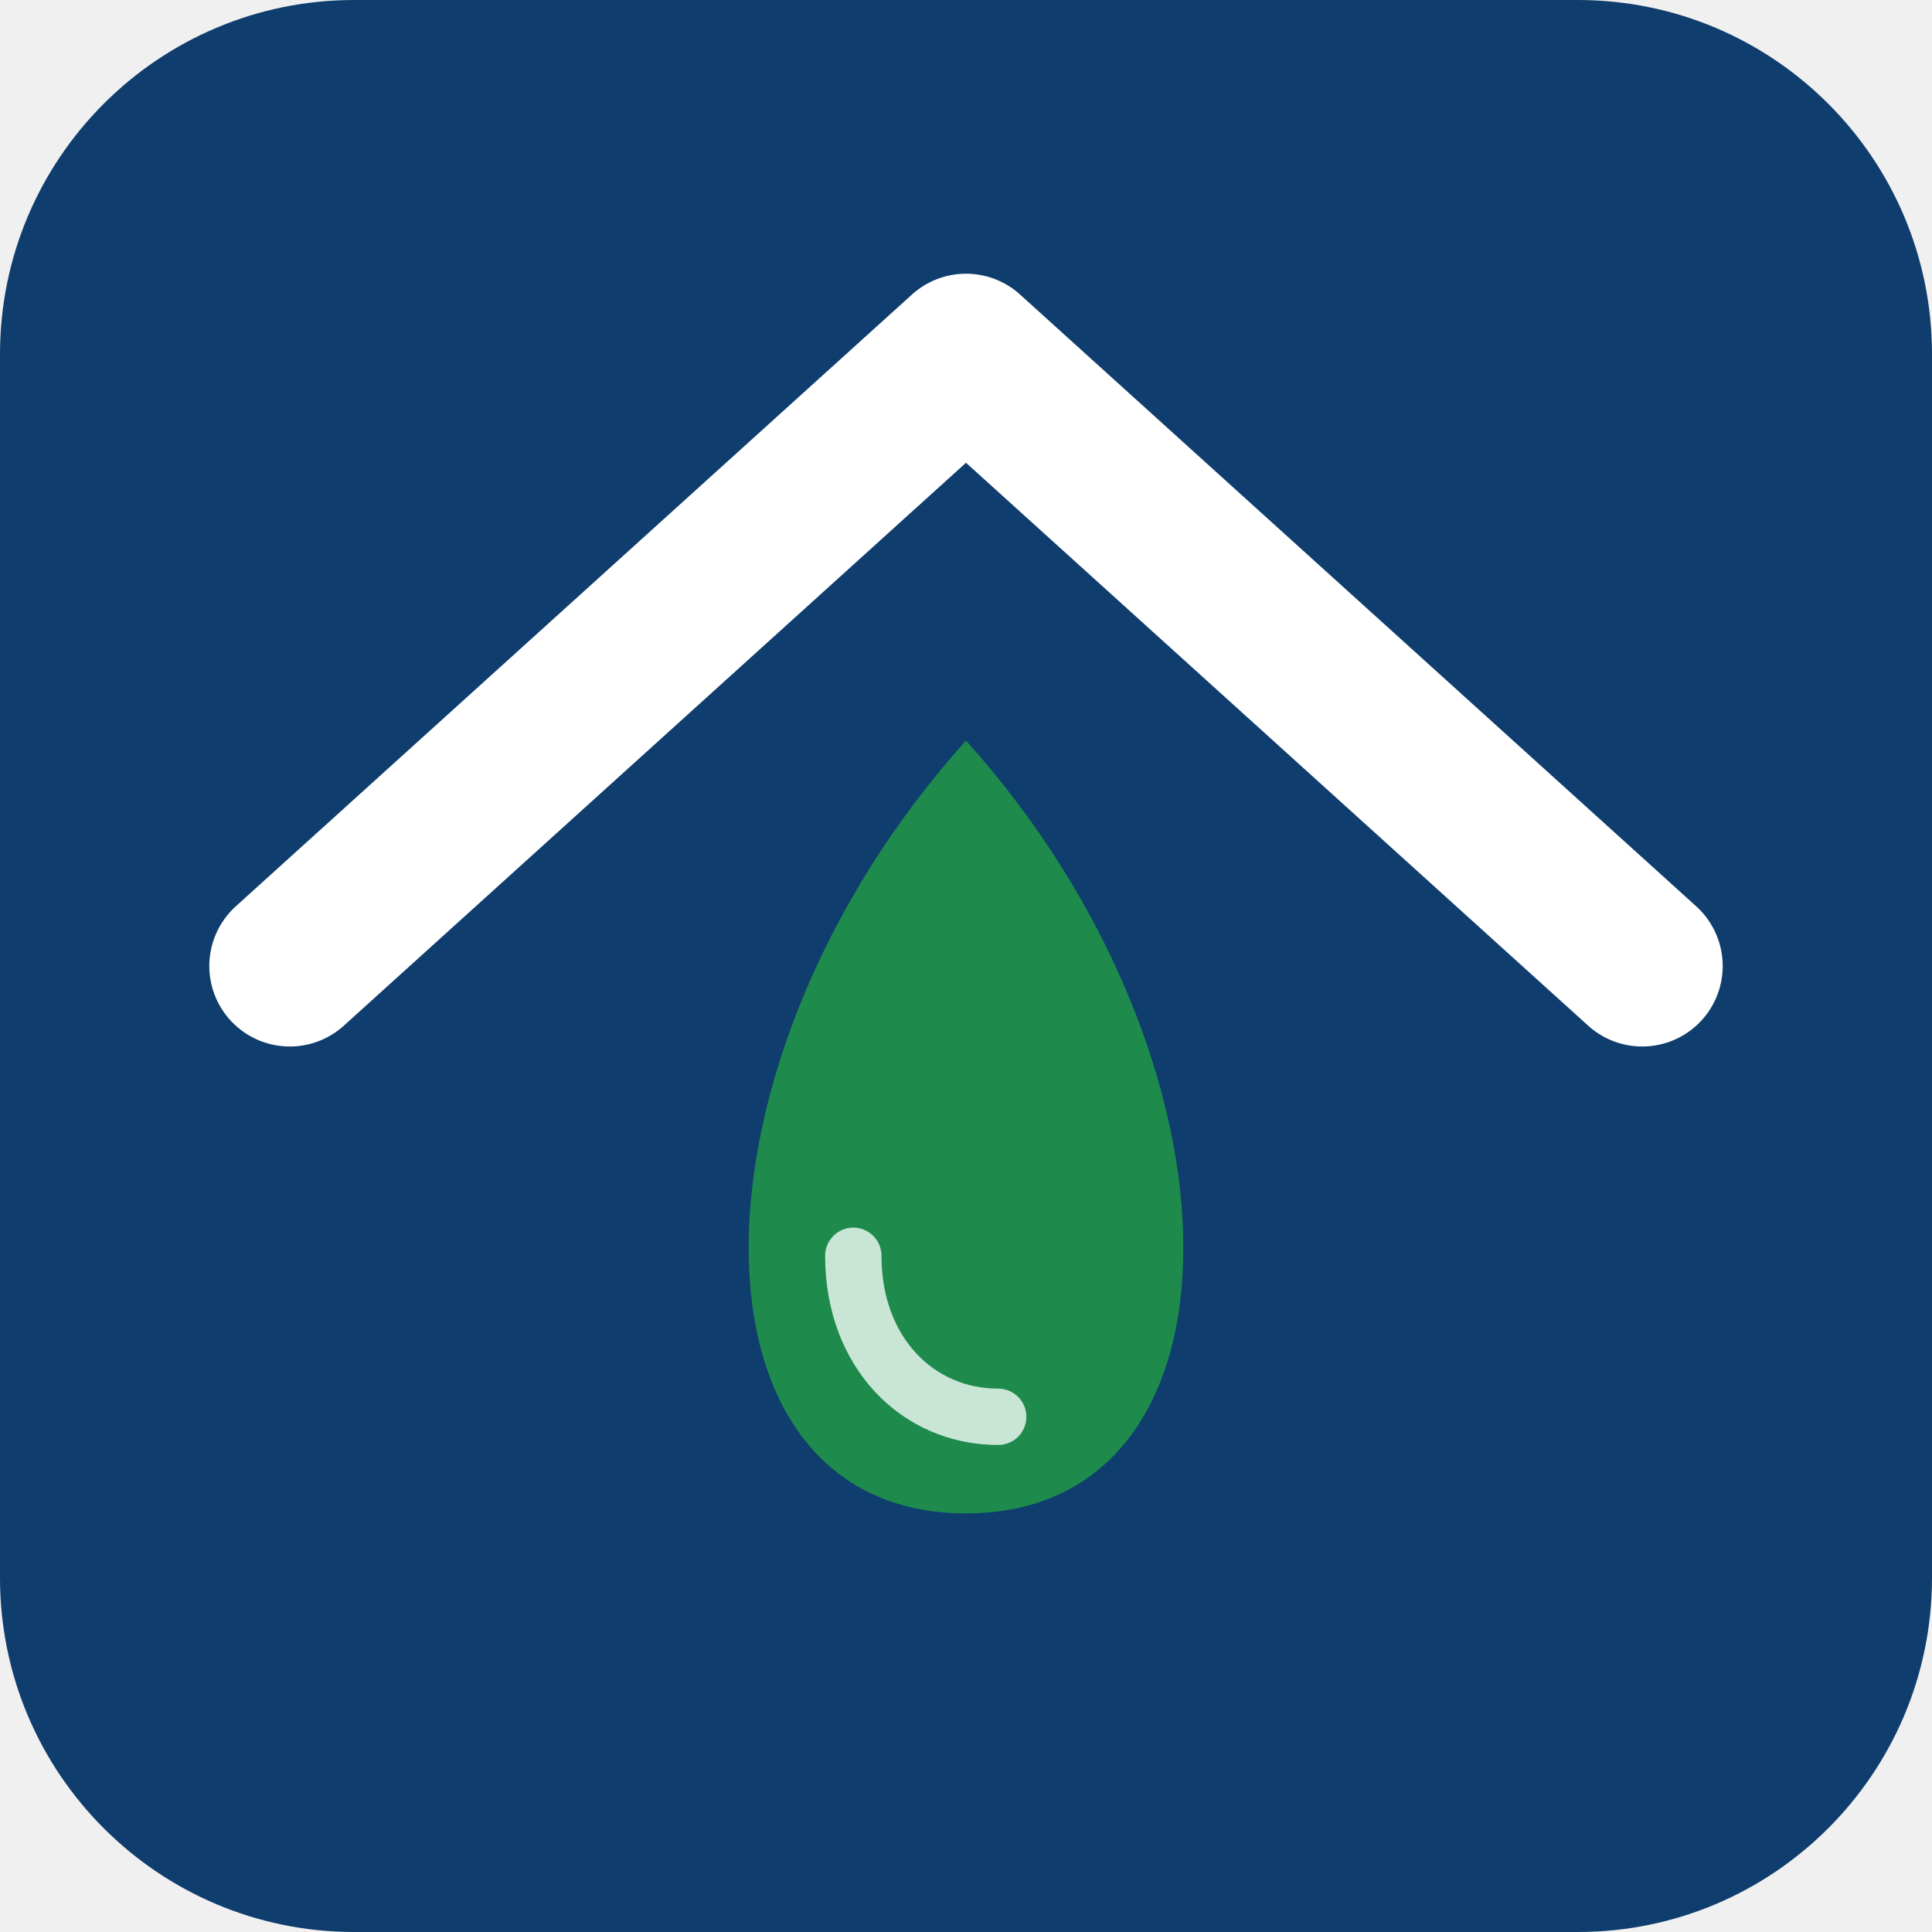
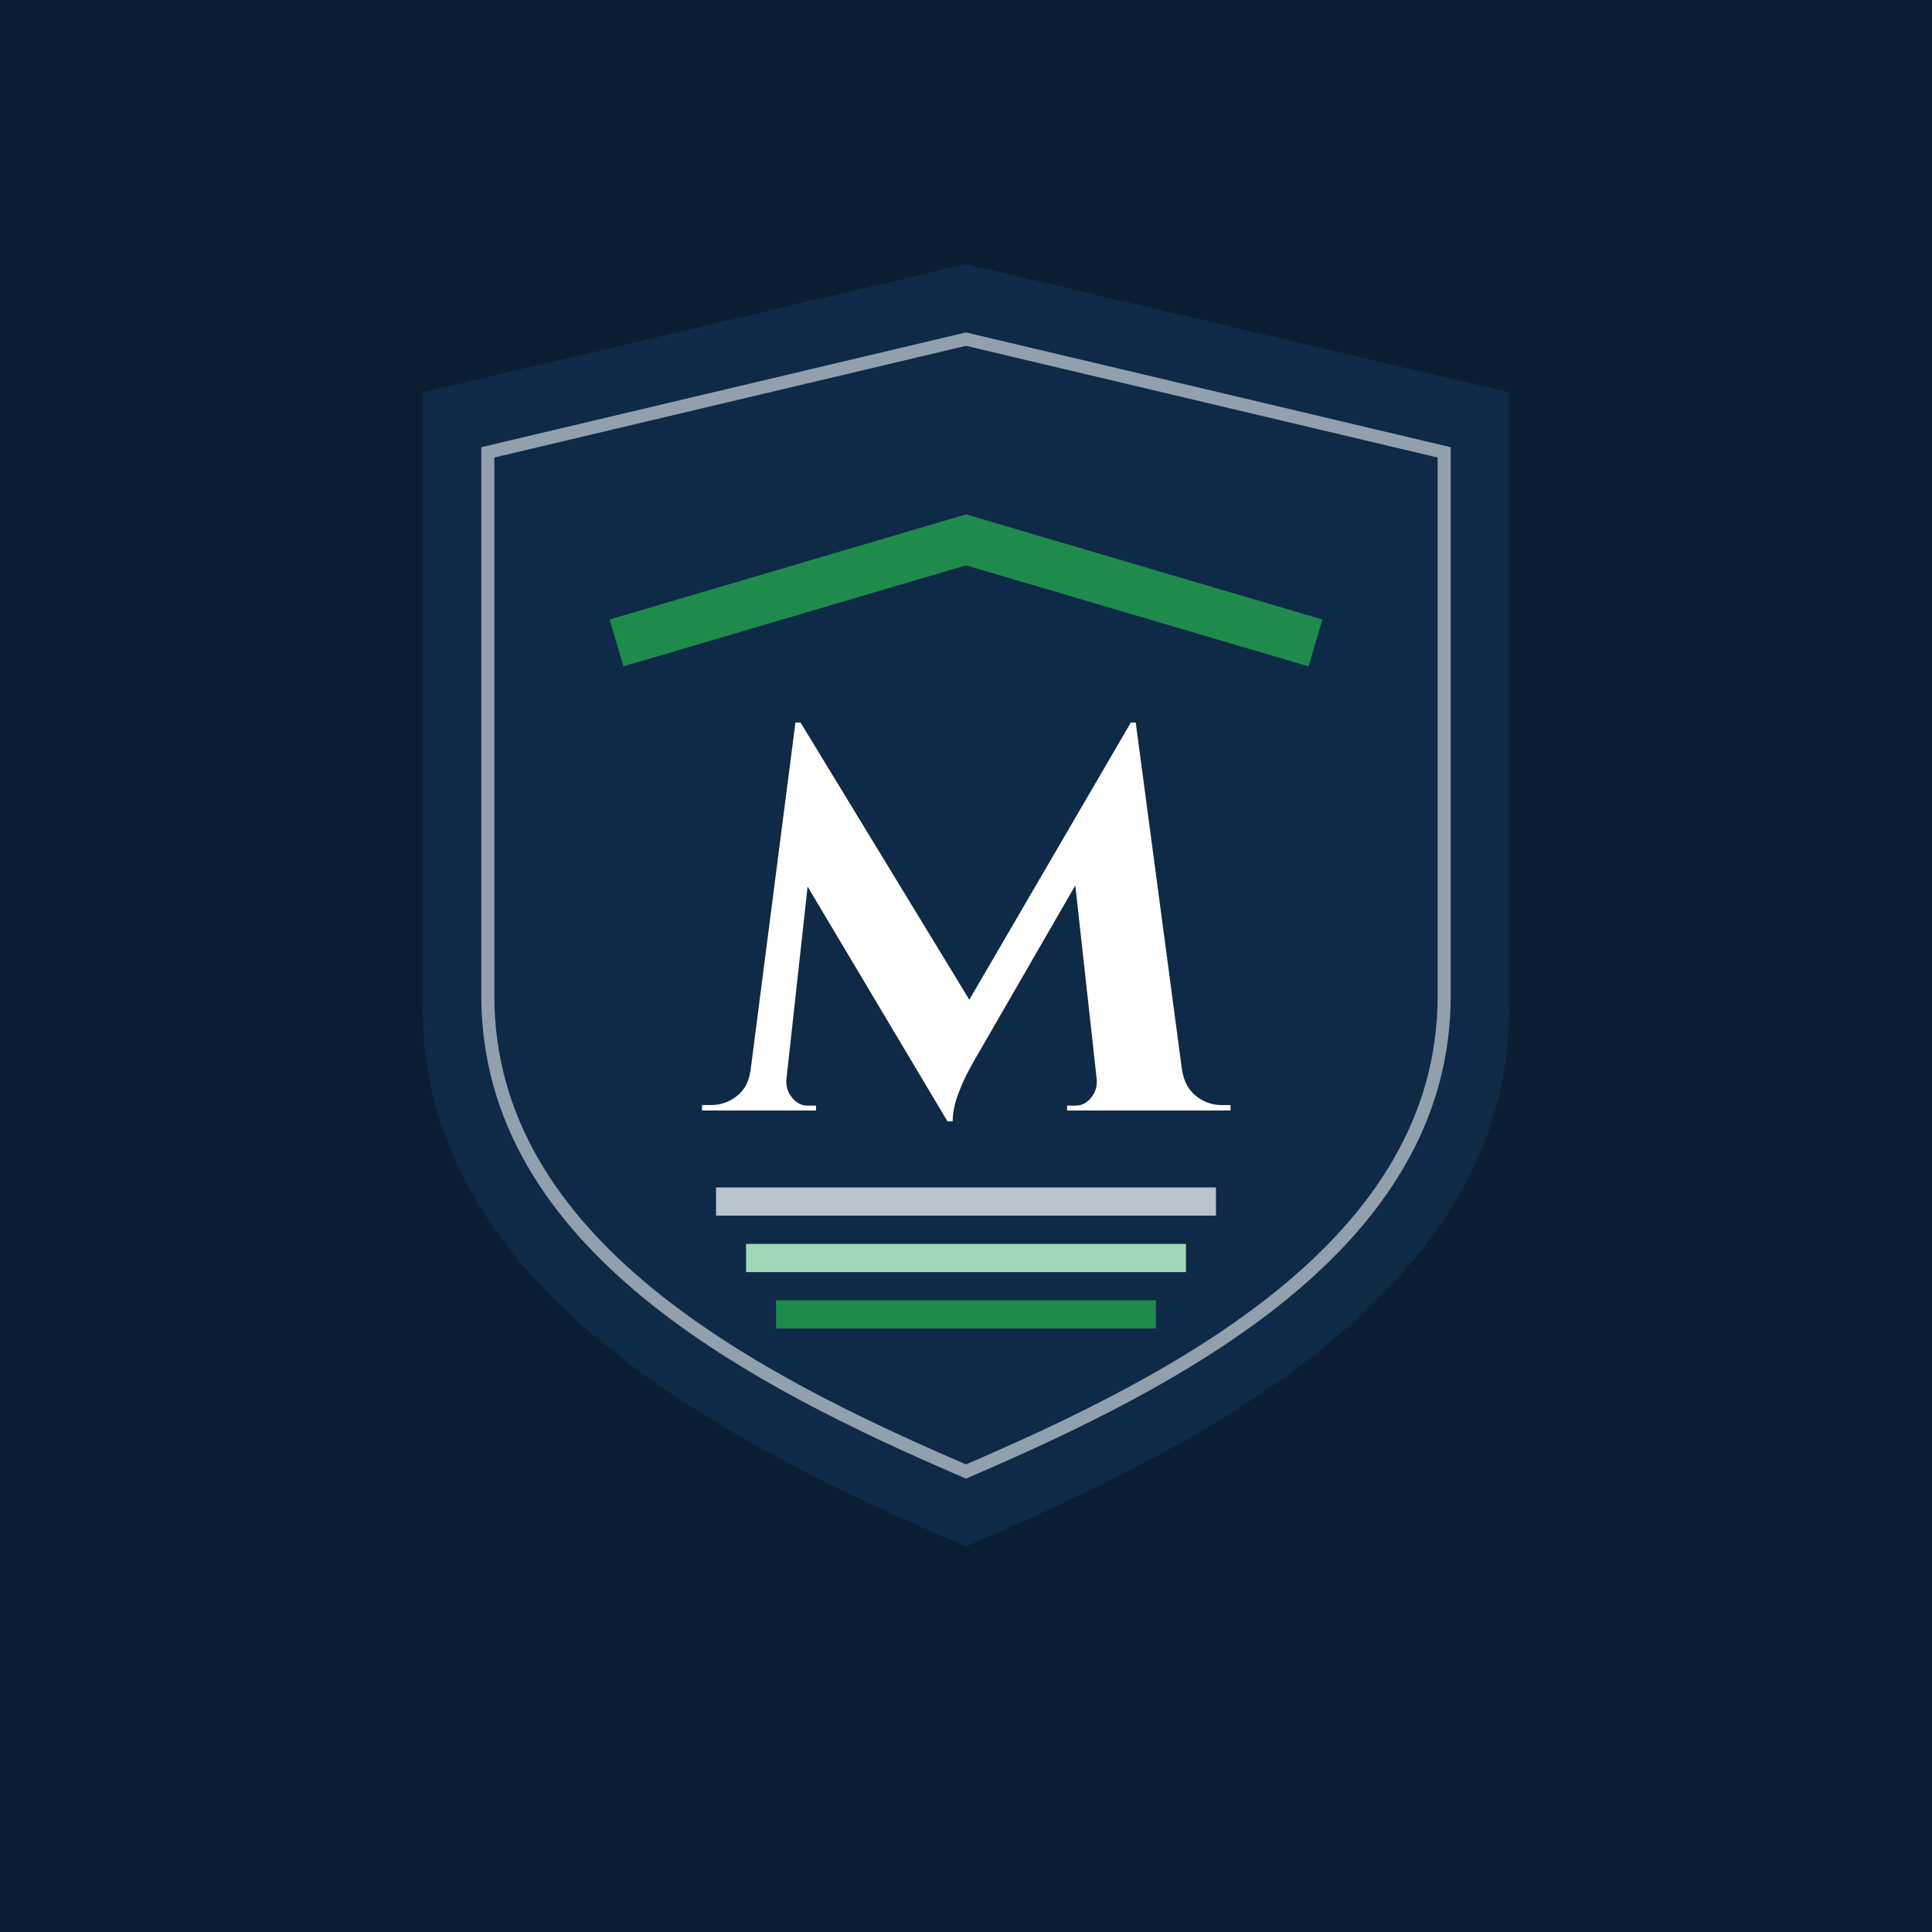
- <svg xmlns="http://www.w3.org/2000/svg" viewBox="0 0 120 120" role="img" aria-label="McCurdy Coatings mark">
-   <rect width="120" height="120" rx="22" fill="#0F3D6E" />
-   <path d="M18 60 L60 22 L102 60" fill="none" stroke="#FFFFFF" stroke-width="10" stroke-linecap="round" stroke-linejoin="round" />
-   <path d="M60 46 C78 66 78 94 60 94 C42 94 42 66 60 46 Z" fill="#1E8A4C" />
-   <path d="M53 78 C53 84 57 88 62 88" fill="none" stroke="#E8F5EE" stroke-width="3.5" stroke-linecap="round" opacity=".85" />
+ <svg xmlns="http://www.w3.org/2000/svg" viewBox="0 0 512 512" width="512" height="512" role="img" aria-label="McCurdy Coatings">
+   <rect width="512" height="512" fill="#0B1E33" />
+   <path d="M112,103.984 L256.0,70 L400,103.984 L400,267.107 C400,341.872 319.36,382.653 256.0,409.84 C192.64,382.653 112,341.872 112,267.107 Z" fill="#0E2A47" />
+   <path d="M129.28,119.882 L256.0,89.872 L382.72,119.882 L382.72,263.928 C382.72,329.949 311.757,365.96 256.0,389.968 C200.243,365.96 129.28,329.949 129.28,263.928 Z" fill="none" stroke="#FFFFFF" stroke-opacity="0.55" stroke-width="3.46" />
+   <path d="M169.6,168.554 L256.0,143.066 L342.4,168.554" fill="none" stroke="#1E8A4C" stroke-width="12.96" stroke-linecap="square" stroke-linejoin="miter" />
+   <path d="M299.683 191.478 300.835 207.159 258.047 281.273Q258.047 281.273 256.661 283.808Q255.275 286.344 253.904 289.99Q252.534 293.636 252.452 297.185H251.099L245.411 284.616ZM202.031 283.782V294.294H186.047V292.854Q186.191 292.854 187.271 292.854Q188.351 292.854 188.351 292.854Q192.239 292.854 195.263 290.478Q198.287 288.102 198.863 283.782ZM208.393 286.086Q208.393 286.23 208.393 286.374Q208.393 286.518 208.393 286.806Q208.393 289.11 210.049 291.054Q211.705 292.998 214.009 292.998H216.256V294.294H207.385V286.086ZM210.8 191.478H212.152L217.218 205.919L207.498 294.294H197.536ZM212.152 191.478 259.219 268.776 251.099 297.185 208.454 225.616ZM300.979 191.478 314.675 294.294H291.553L284.245 228.1L299.683 191.478ZM310.18 283.782H313.291Q314.011 288.102 316.991 290.478Q319.972 292.854 323.803 292.854Q323.803 292.854 324.911 292.854Q326.02 292.854 326.107 292.854V294.294H310.18ZM290.658 286.086H291.666V294.294H282.795V292.998H285.042Q287.403 292.998 289.03 291.054Q290.658 289.11 290.658 286.806Q290.658 286.518 290.658 286.374Q290.658 286.23 290.658 286.086Z" fill="#FFFFFF" />
+   <rect x="189.76" y="314.68" width="132.48" height="7.48" fill="#B9C4CF" />
+   <rect x="197.71" y="329.64" width="116.58" height="7.48" fill="#9FD8B6" />
+   <rect x="205.66" y="344.59" width="100.68" height="7.48" fill="#1E8A4C" />
</svg>
